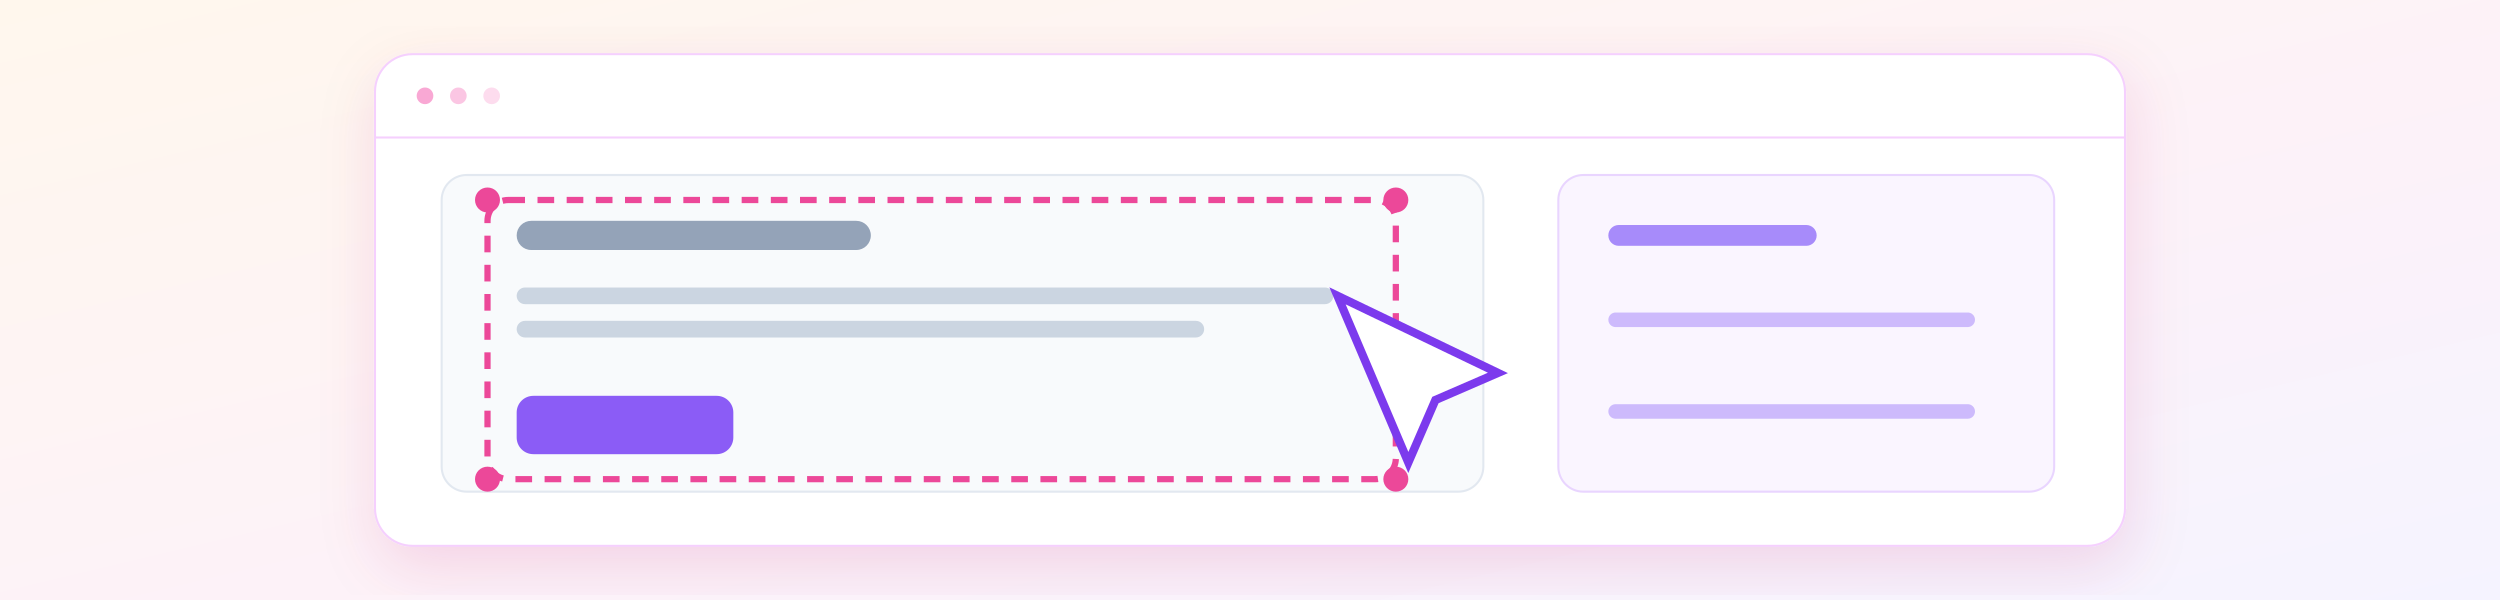
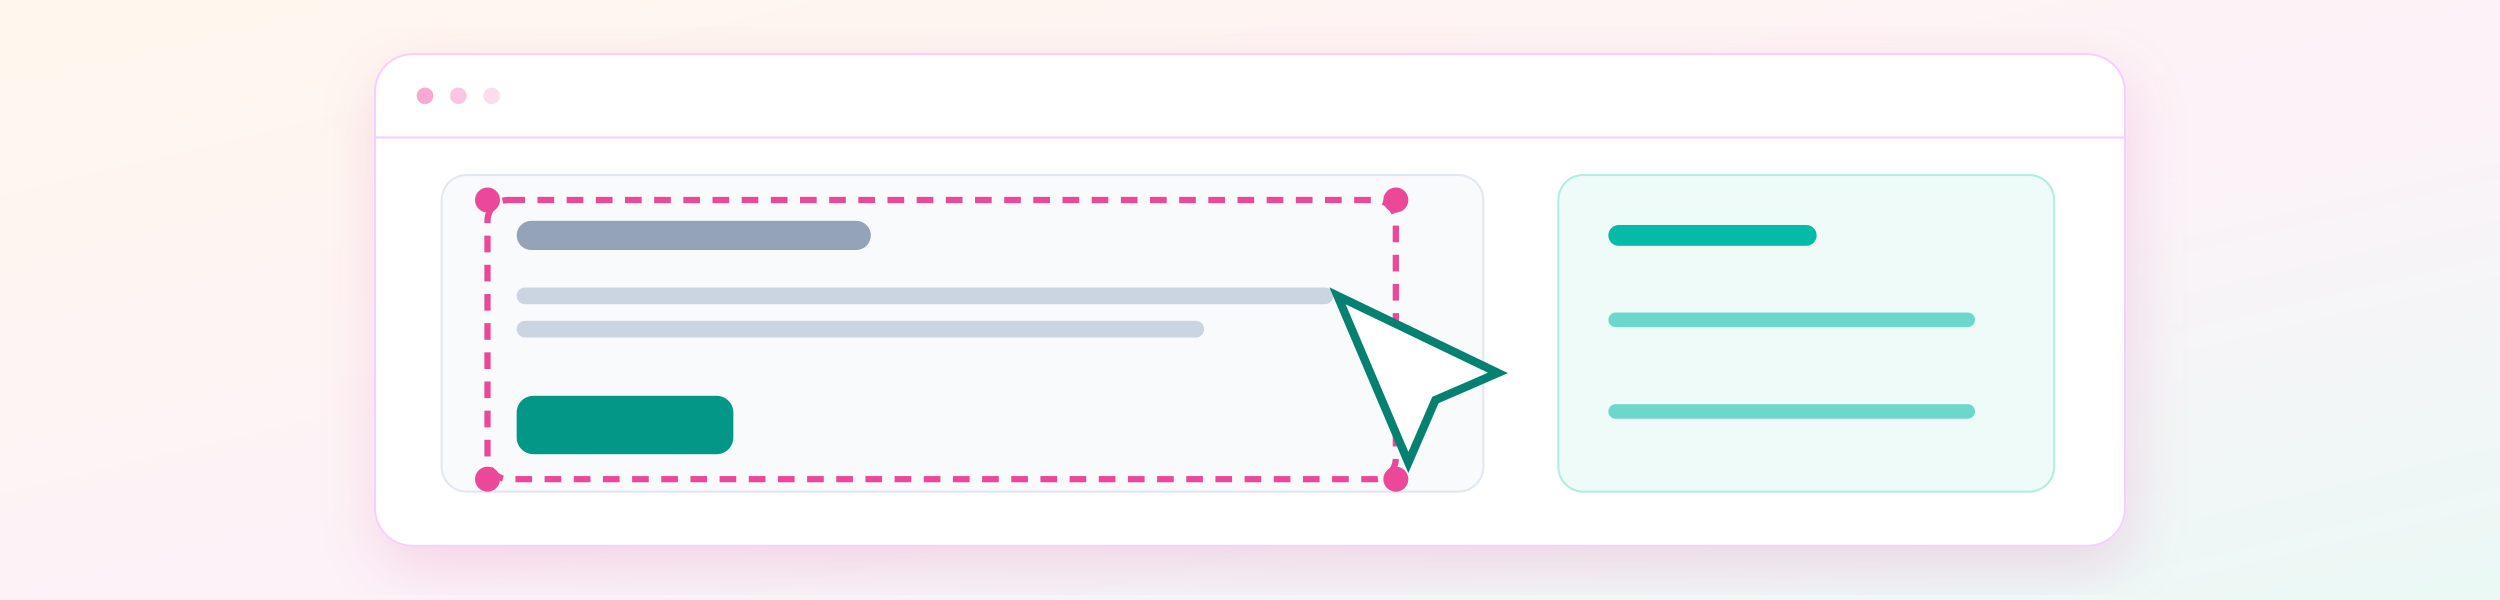
<svg xmlns="http://www.w3.org/2000/svg" viewBox="0 0 1200 288">
  <defs>
    <linearGradient id="b" x2="1" y2="1">
      <stop stop-color="#fff7ed" />
      <stop offset=".55" stop-color="#fdf2f8" />
-       <stop offset="1" stop-color="#f5f3ff" />
+       <stop offset="1" stop-color="#eaf9f5" />
    </linearGradient>
    <filter id="s">
      <feDropShadow dy="10" stdDeviation="14" flood-color="#be185d" flood-opacity=".13" />
    </filter>
  </defs>
  <rect width="1200" height="288" fill="url(#b)" />
  <g filter="url(#s)">
    <rect x="180" y="26" width="840" height="236" rx="18" fill="#fff" stroke="#f5d0fe" />
    <path d="M180 66h840" stroke="#f5d0fe" />
  </g>
  <g fill="#f9a8d4">
    <circle cx="204" cy="46" r="4" />
    <circle cx="220" cy="46" r="4" opacity=".65" />
    <circle cx="236" cy="46" r="4" opacity=".4" />
  </g>
  <rect x="212" y="84" width="500" height="152" rx="12" fill="#f8fafc" stroke="#e2e8f0" />
  <rect x="248" y="106" width="170" height="14" rx="7" fill="#94a3b8" />
  <rect x="248" y="138" width="392" height="8" rx="4" fill="#cbd5e1" />
  <rect x="248" y="154" width="330" height="8" rx="4" fill="#cbd5e1" />
-   <rect x="248" y="190" width="104" height="28" rx="8" fill="#8b5cf6" />
+   <rect x="248" y="190" width="104" height="28" rx="8" fill="#029786" />
  <rect x="234" y="96" width="436" height="134" rx="10" fill="none" stroke="#ec4899" stroke-width="3" stroke-dasharray="8 6" />
  <g fill="#ec4899">
    <circle cx="234" cy="96" r="6" />
    <circle cx="670" cy="96" r="6" />
    <circle cx="234" cy="230" r="6" />
    <circle cx="670" cy="230" r="6" />
  </g>
-   <rect x="748" y="84" width="238" height="152" rx="12" fill="#faf5ff" stroke="#e9d5ff" />
-   <g fill="#a78bfa">
+   <rect x="748" y="84" width="238" height="152" rx="12" fill="#eefbf8" stroke="#b3ede1" />
+   <g fill="#05baa6">
    <rect x="772" y="108" width="100" height="10" rx="5" />
    <rect x="772" y="150" width="176" height="7" rx="3.5" opacity=".55" />
    <rect x="772" y="194" width="176" height="7" rx="3.5" opacity=".55" />
  </g>
-   <path d="m642 142 34 80 13-30 30-13z" fill="#fff" stroke="#7c3aed" stroke-width="4" />
+   <path d="m642 142 34 80 13-30 30-13z" fill="#fff" stroke="#058172" stroke-width="4" />
</svg>
